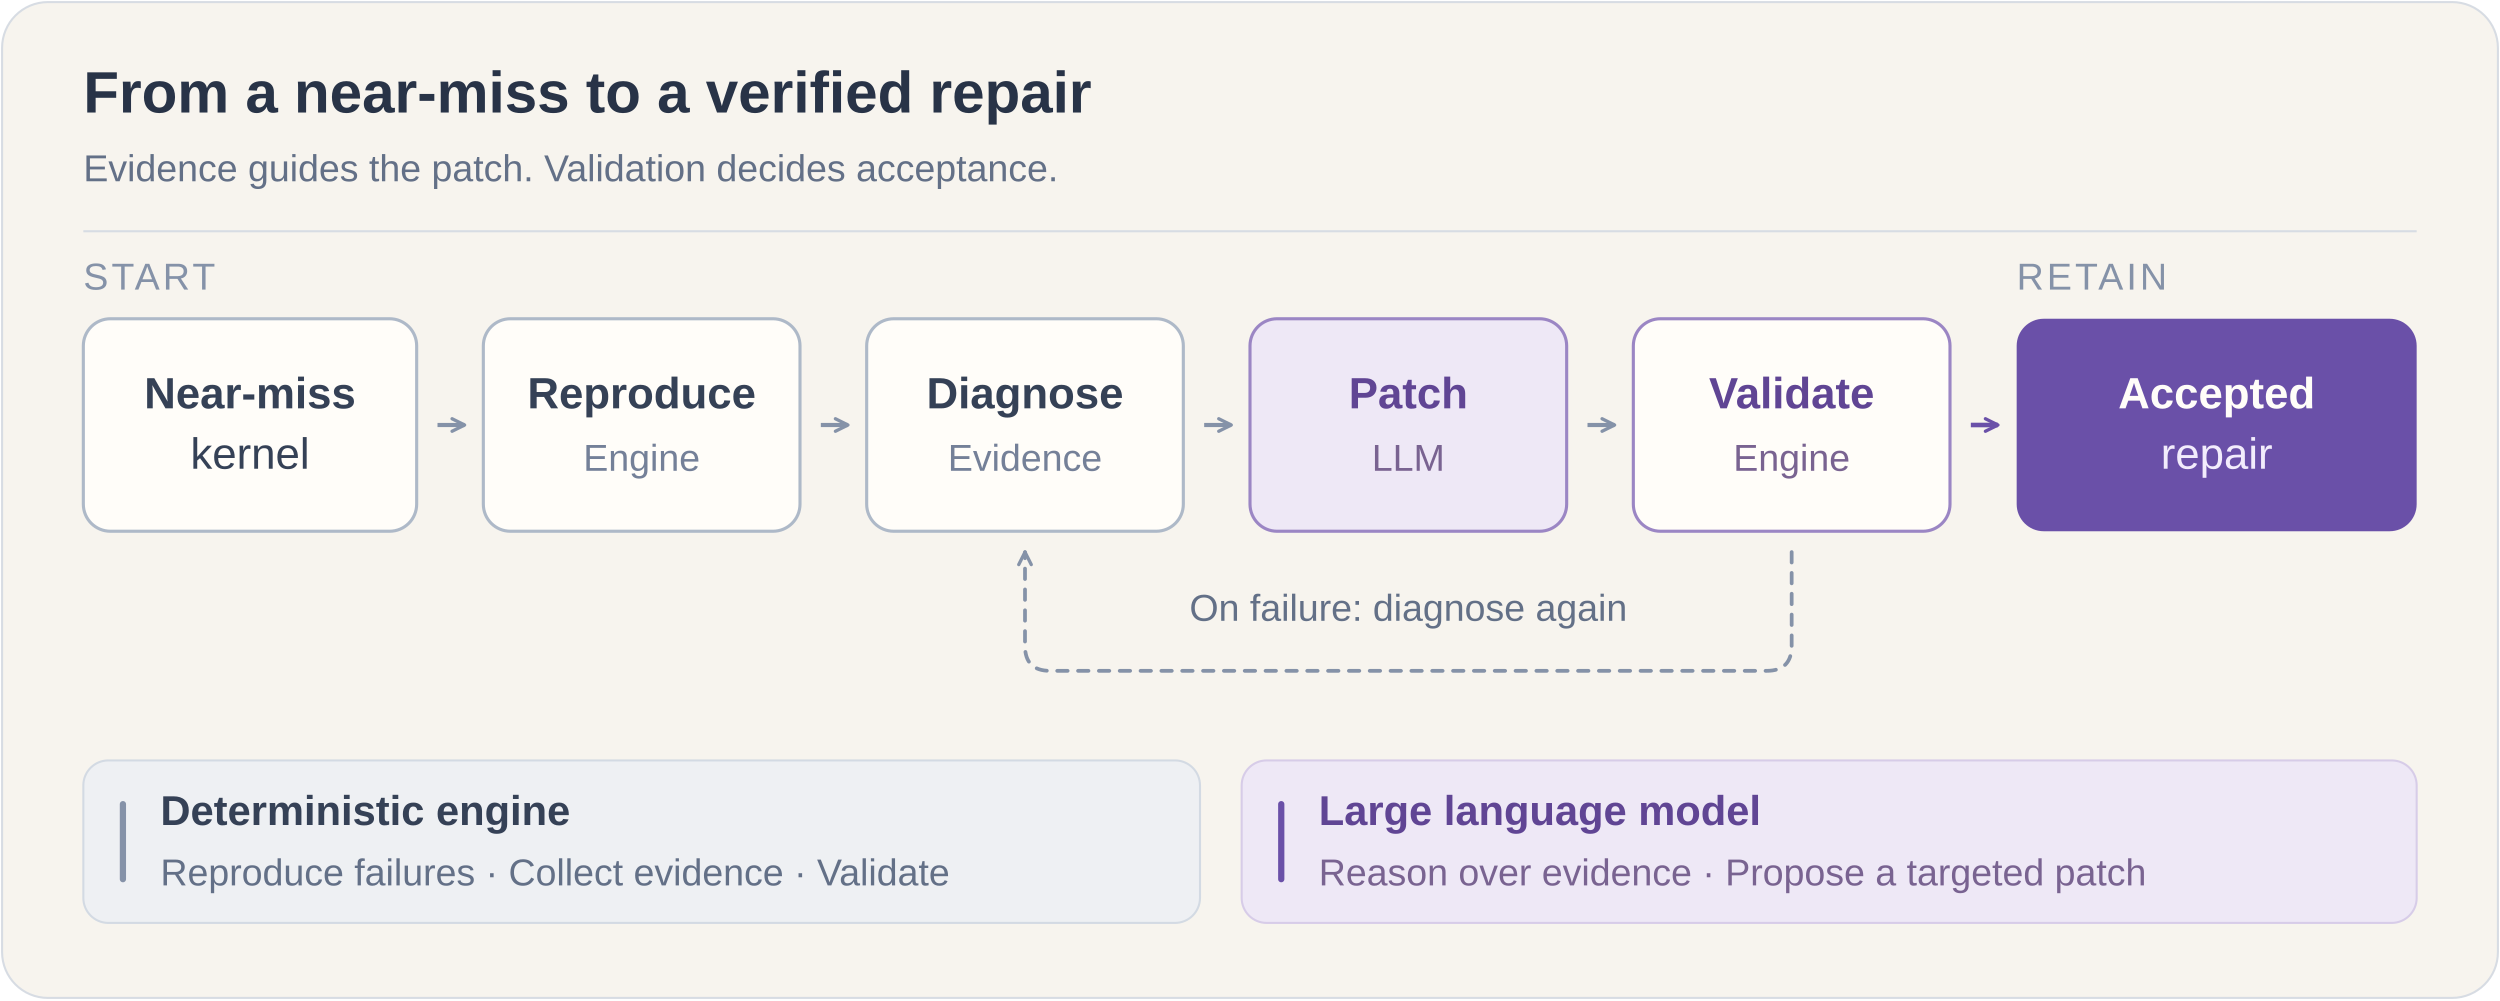
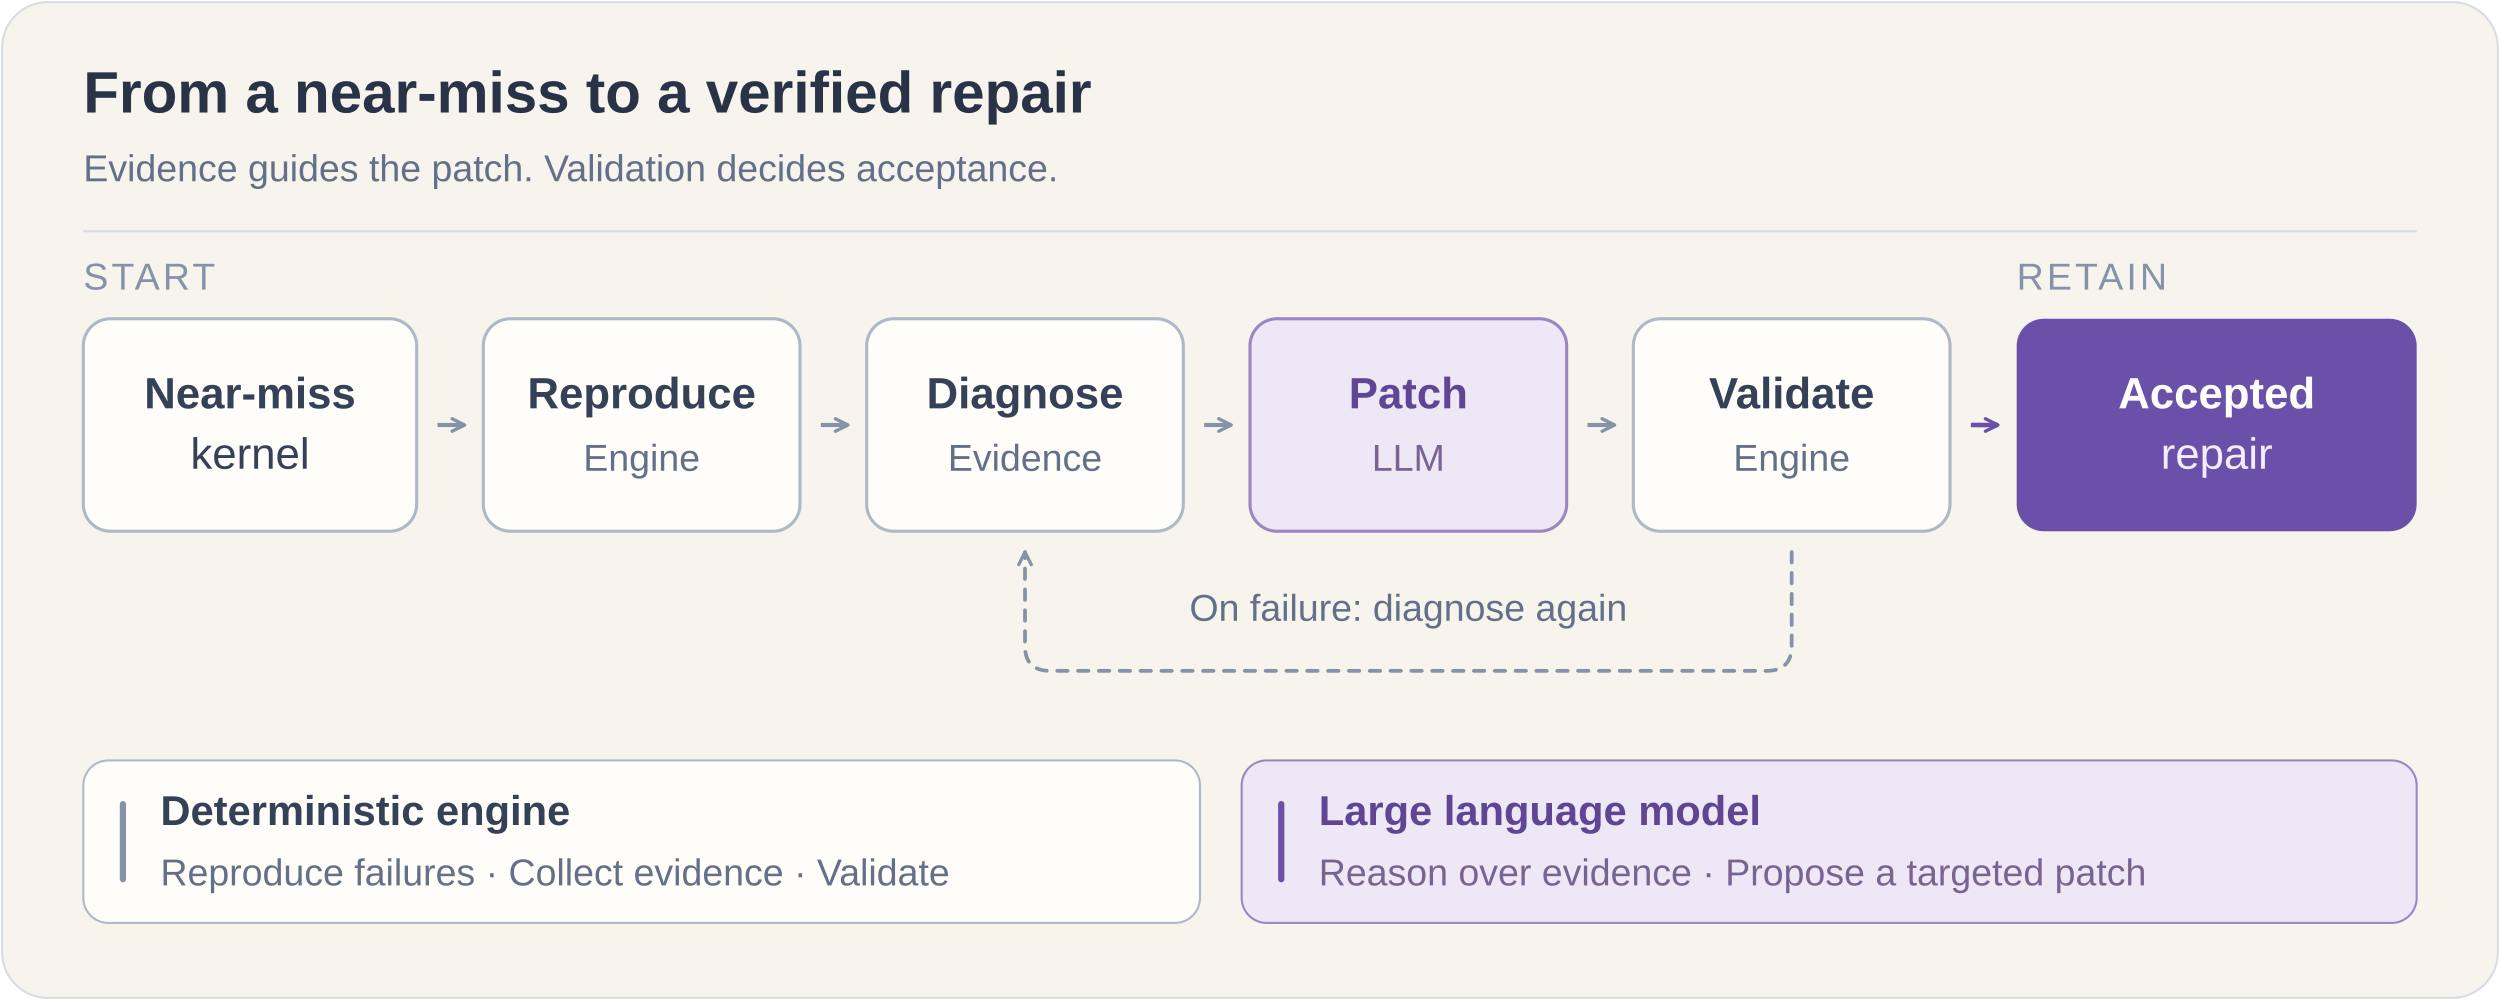
<svg xmlns="http://www.w3.org/2000/svg" width="1200" height="480" viewBox="0 0 1200 480" role="img" aria-labelledby="repair-loop-title repair-loop-desc">
  <defs>
    <marker id="flow-arrow" viewBox="0 0 8 8" refX="7" refY="4" markerWidth="8" markerHeight="8" markerUnits="userSpaceOnUse" orient="auto">
      <path d="M1 1L7 4L1 7" fill="none" stroke="#8592a8" stroke-width="1.6" stroke-linecap="round" stroke-linejoin="round" />
    </marker>
    <marker id="accepted-arrow" viewBox="0 0 8 8" refX="7" refY="4" markerWidth="8" markerHeight="8" markerUnits="userSpaceOnUse" orient="auto">
      <path d="M1 1L7 4L1 7" fill="none" stroke="#6a50a8" stroke-width="1.6" stroke-linecap="round" stroke-linejoin="round" />
    </marker>
    <marker id="retry-arrow" viewBox="0 0 8 8" refX="7" refY="4" markerWidth="8" markerHeight="8" markerUnits="userSpaceOnUse" orient="auto">
      <path d="M1 1L7 4L1 7" fill="none" stroke="#8592a8" stroke-width="1.6" stroke-linecap="round" stroke-linejoin="round" />
    </marker>
  </defs>
  <rect x="1" y="1" width="1198" height="478" rx="22" fill="#f7f4ee" stroke="#d7dce3" />
  <g font-family="Arial, Helvetica, sans-serif">
    <text x="40" y="54" fill="#283347" font-size="28" font-weight="700">From a near-miss to a verified repair</text>
    <text x="40" y="87" fill="#637087" font-size="18">Evidence guides the patch. Validation decides acceptance.</text>
    <path d="M40 111H1160" stroke="#d7dce3" stroke-width="1" />
    <g fill="#8592a8" font-size="18" letter-spacing="1.5">
      <text x="40" y="139">START</text>
      <text x="968" y="139">RETAIN</text>
    </g>
    <g stroke="#8592a8" stroke-width="2" fill="none" marker-end="url(#flow-arrow)">
      <path d="M210 204H223" />
      <path d="M394 204H407" />
      <path d="M578 204H591" />
      <path d="M762 204H775" />
    </g>
    <path d="M946 204H959" fill="none" stroke="#6a50a8" stroke-width="2.2" marker-end="url(#accepted-arrow)" />
    <rect x="40" y="153" width="160" height="102" rx="13" fill="#fffdf9" stroke="#aeb9c8" stroke-width="1.5" />
    <text x="120" y="196" text-anchor="middle" fill="#354156" font-size="21" font-weight="700">Near-miss</text>
    <text x="120" y="225" text-anchor="middle" fill="#354156" font-size="21">kernel</text>
    <rect x="232" y="153" width="152" height="102" rx="13" fill="#fffdf9" stroke="#aeb9c8" stroke-width="1.5" />
    <text x="308" y="196" text-anchor="middle" fill="#354156" font-size="21" font-weight="700">Reproduce</text>
-     <text x="308" y="226" text-anchor="middle" fill="#748098" font-size="18">Engine</text>
+     <text x="308" y="226" text-anchor="middle" fill="#637087" font-size="18">Engine</text>
    <rect x="416" y="153" width="152" height="102" rx="13" fill="#fffdf9" stroke="#aeb9c8" stroke-width="1.5" />
    <text x="492" y="196" text-anchor="middle" fill="#354156" font-size="21" font-weight="700">Diagnose</text>
-     <text x="492" y="226" text-anchor="middle" fill="#748098" font-size="18">Evidence</text>
+     <text x="492" y="226" text-anchor="middle" fill="#637087" font-size="18">Evidence</text>
    <rect x="600" y="153" width="152" height="102" rx="13" fill="#eee8f6" stroke="#9b86c4" stroke-width="1.5" />
    <text x="676" y="196" text-anchor="middle" fill="#604594" font-size="21" font-weight="700">Patch</text>
    <text x="676" y="226" text-anchor="middle" fill="#796391" font-size="18">LLM</text>
-     <rect x="784" y="153" width="152" height="102" rx="13" fill="#fffdf9" stroke="#9b86c4" stroke-width="1.5" />
-     <text x="860" y="196" text-anchor="middle" fill="#604594" font-size="21" font-weight="700">Validate</text>
-     <text x="860" y="226" text-anchor="middle" fill="#796391" font-size="18">Engine</text>
+     <rect x="784" y="153" width="152" height="102" rx="13" fill="#fffdf9" stroke="#aeb9c8" stroke-width="1.5" />
+     <text x="860" y="196" text-anchor="middle" fill="#354156" font-size="21" font-weight="700">Validate</text>
+     <text x="860" y="226" text-anchor="middle" fill="#637087" font-size="18">Engine</text>
    <rect x="968" y="153" width="192" height="102" rx="13" fill="#6a50a8" />
    <text x="1064" y="196" text-anchor="middle" fill="#fffdf9" font-size="21" font-weight="700">Accepted</text>
    <text x="1064" y="225" text-anchor="middle" fill="#f2ecfc" font-size="21">repair</text>
    <path d="M860 265V310Q860 322 848 322H504Q492 322 492 310V265" fill="none" stroke="#8592a8" stroke-width="1.8" stroke-dasharray="5 5" stroke-linecap="round" marker-end="url(#retry-arrow)" />
    <text x="676" y="298" text-anchor="middle" fill="#637087" font-size="18">On failure: diagnose again</text>
-     <rect x="40" y="365" width="536" height="78" rx="12" fill="#eef0f3" stroke="#d3dae3" />
+     <rect x="40" y="365" width="536" height="78" rx="12" fill="#fffdf9" stroke="#aeb9c8" />
    <path d="M59 386V422" stroke="#8592a8" stroke-width="3" stroke-linecap="round" />
    <text x="77" y="396" fill="#354156" font-size="20" font-weight="700">Deterministic engine</text>
    <text x="77" y="425" fill="#637087" font-size="18">Reproduce failures · Collect evidence · Validate</text>
-     <rect x="596" y="365" width="564" height="78" rx="12" fill="#eee8f6" stroke="#d7cce8" />
+     <rect x="596" y="365" width="564" height="78" rx="12" fill="#eee8f6" stroke="#9b86c4" />
    <path d="M615 386V422" stroke="#6a50a8" stroke-width="3" stroke-linecap="round" />
    <text x="633" y="396" fill="#604594" font-size="20" font-weight="700">Large language model</text>
    <text x="633" y="425" fill="#796391" font-size="18">Reason over evidence · Propose a targeted patch</text>
  </g>
</svg>
